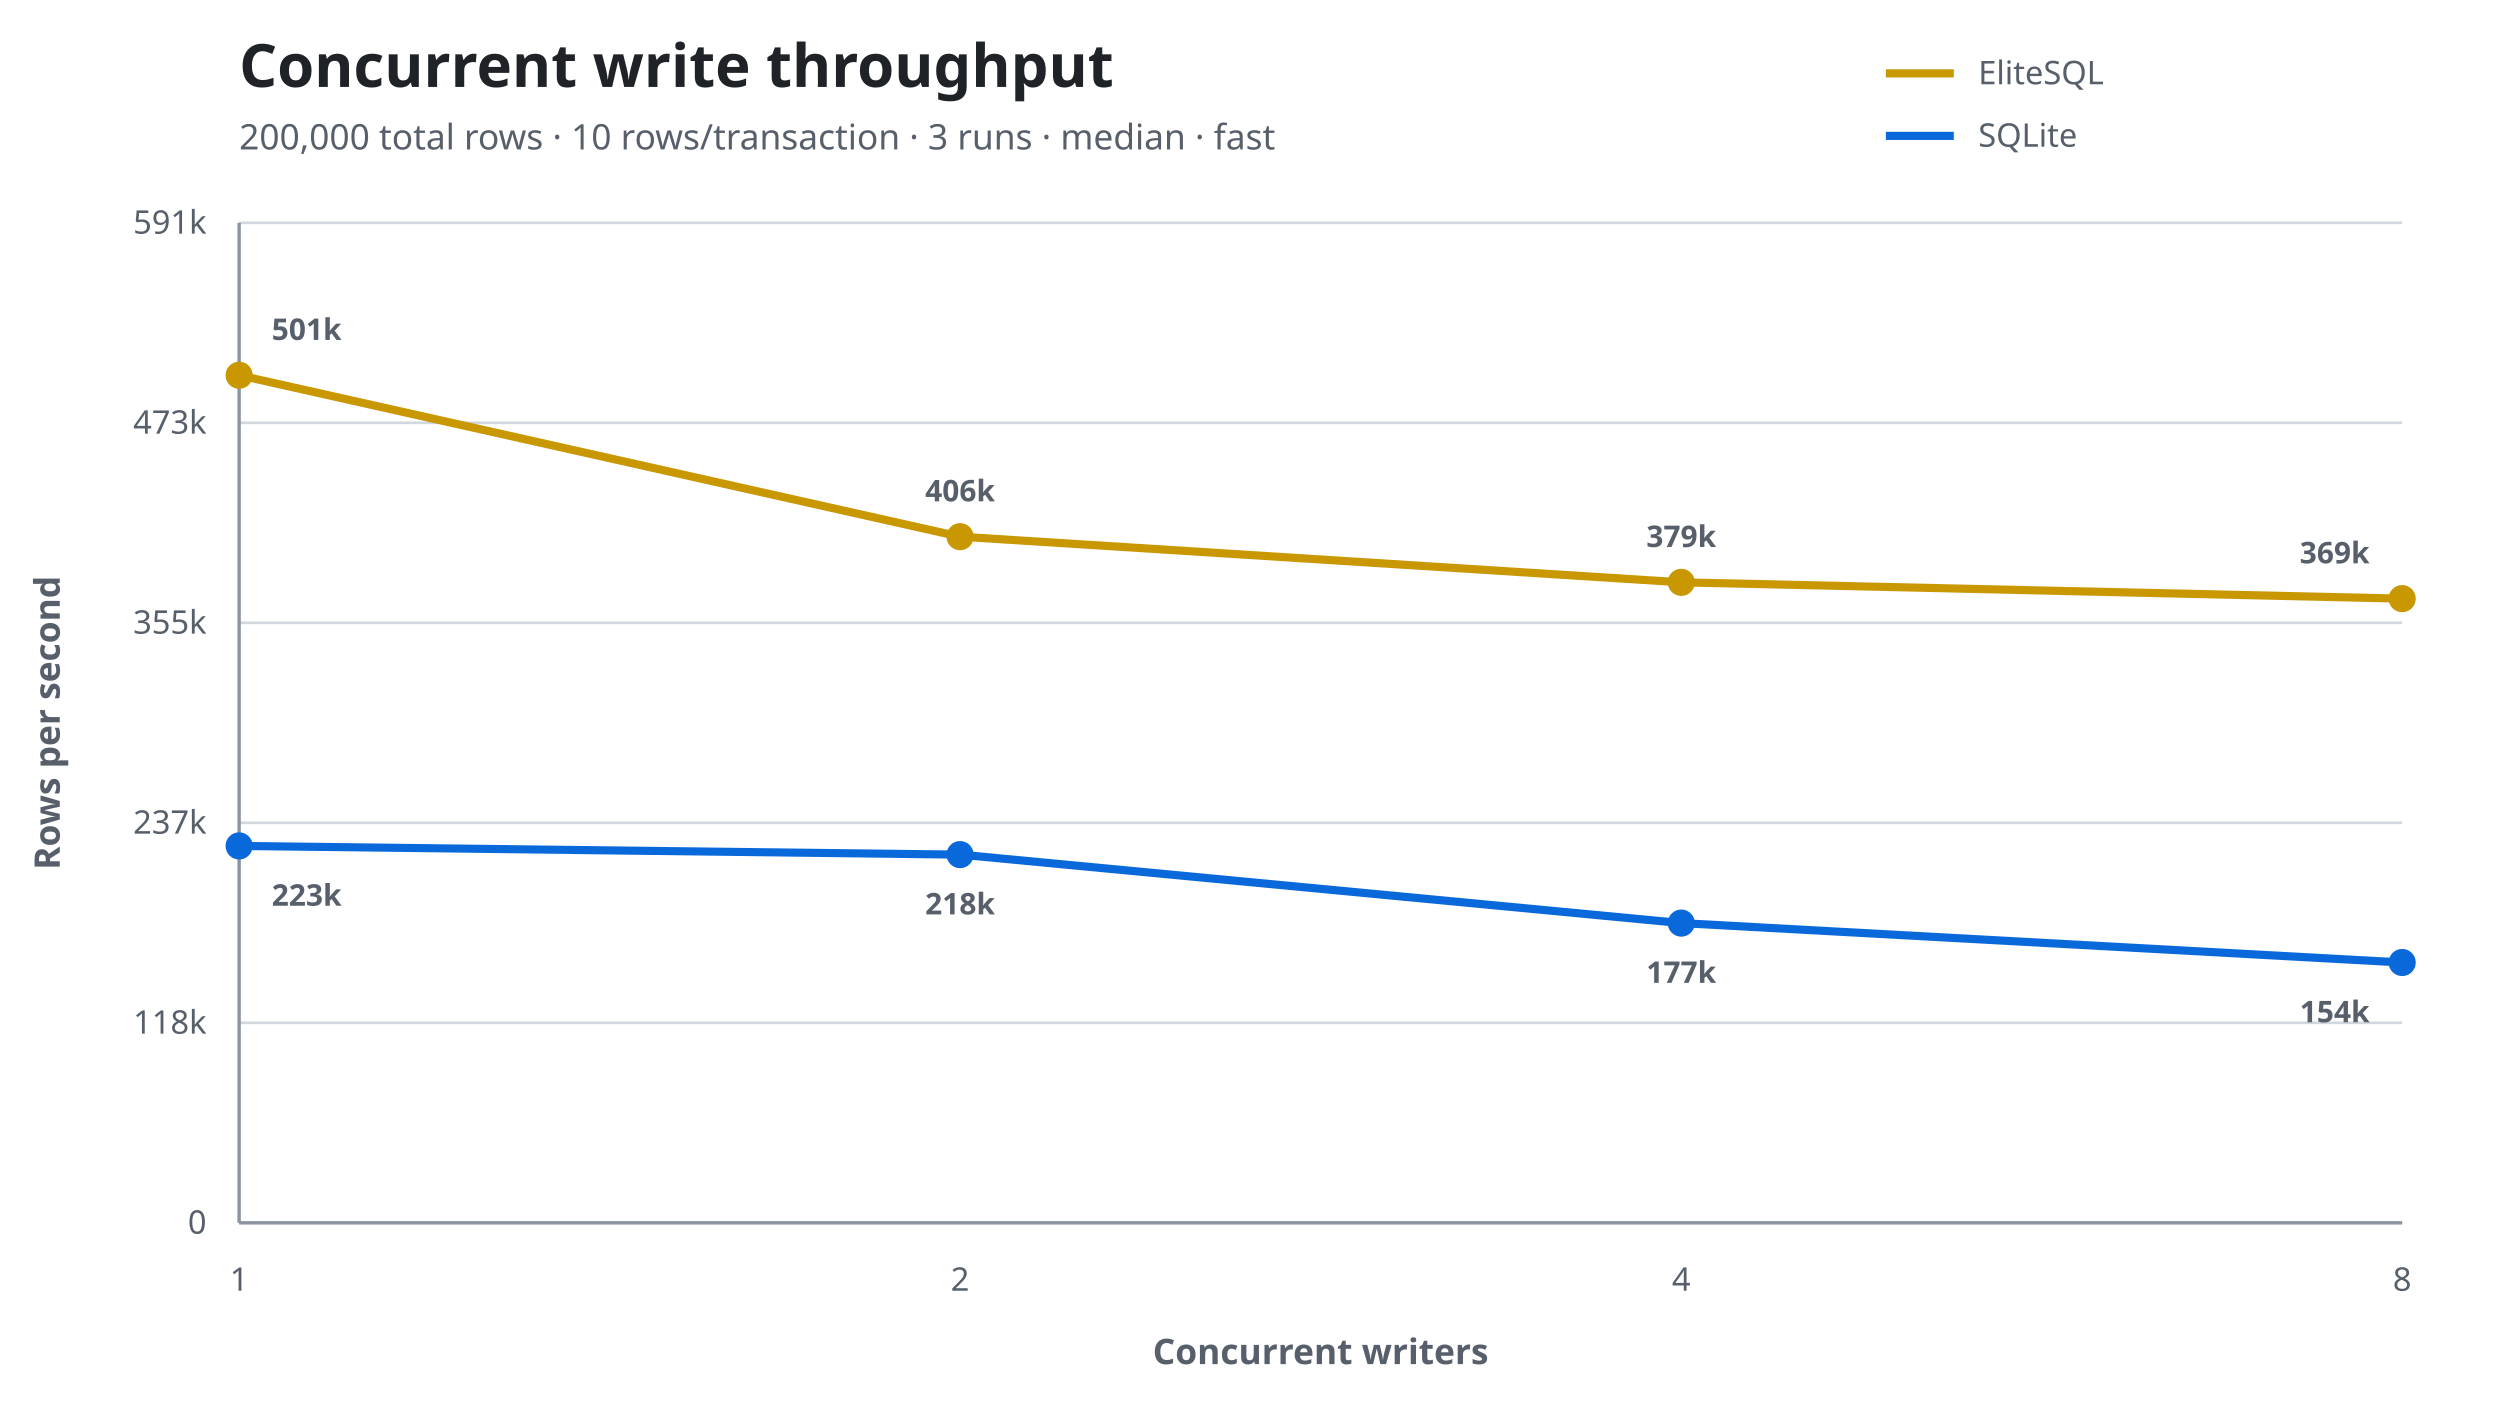
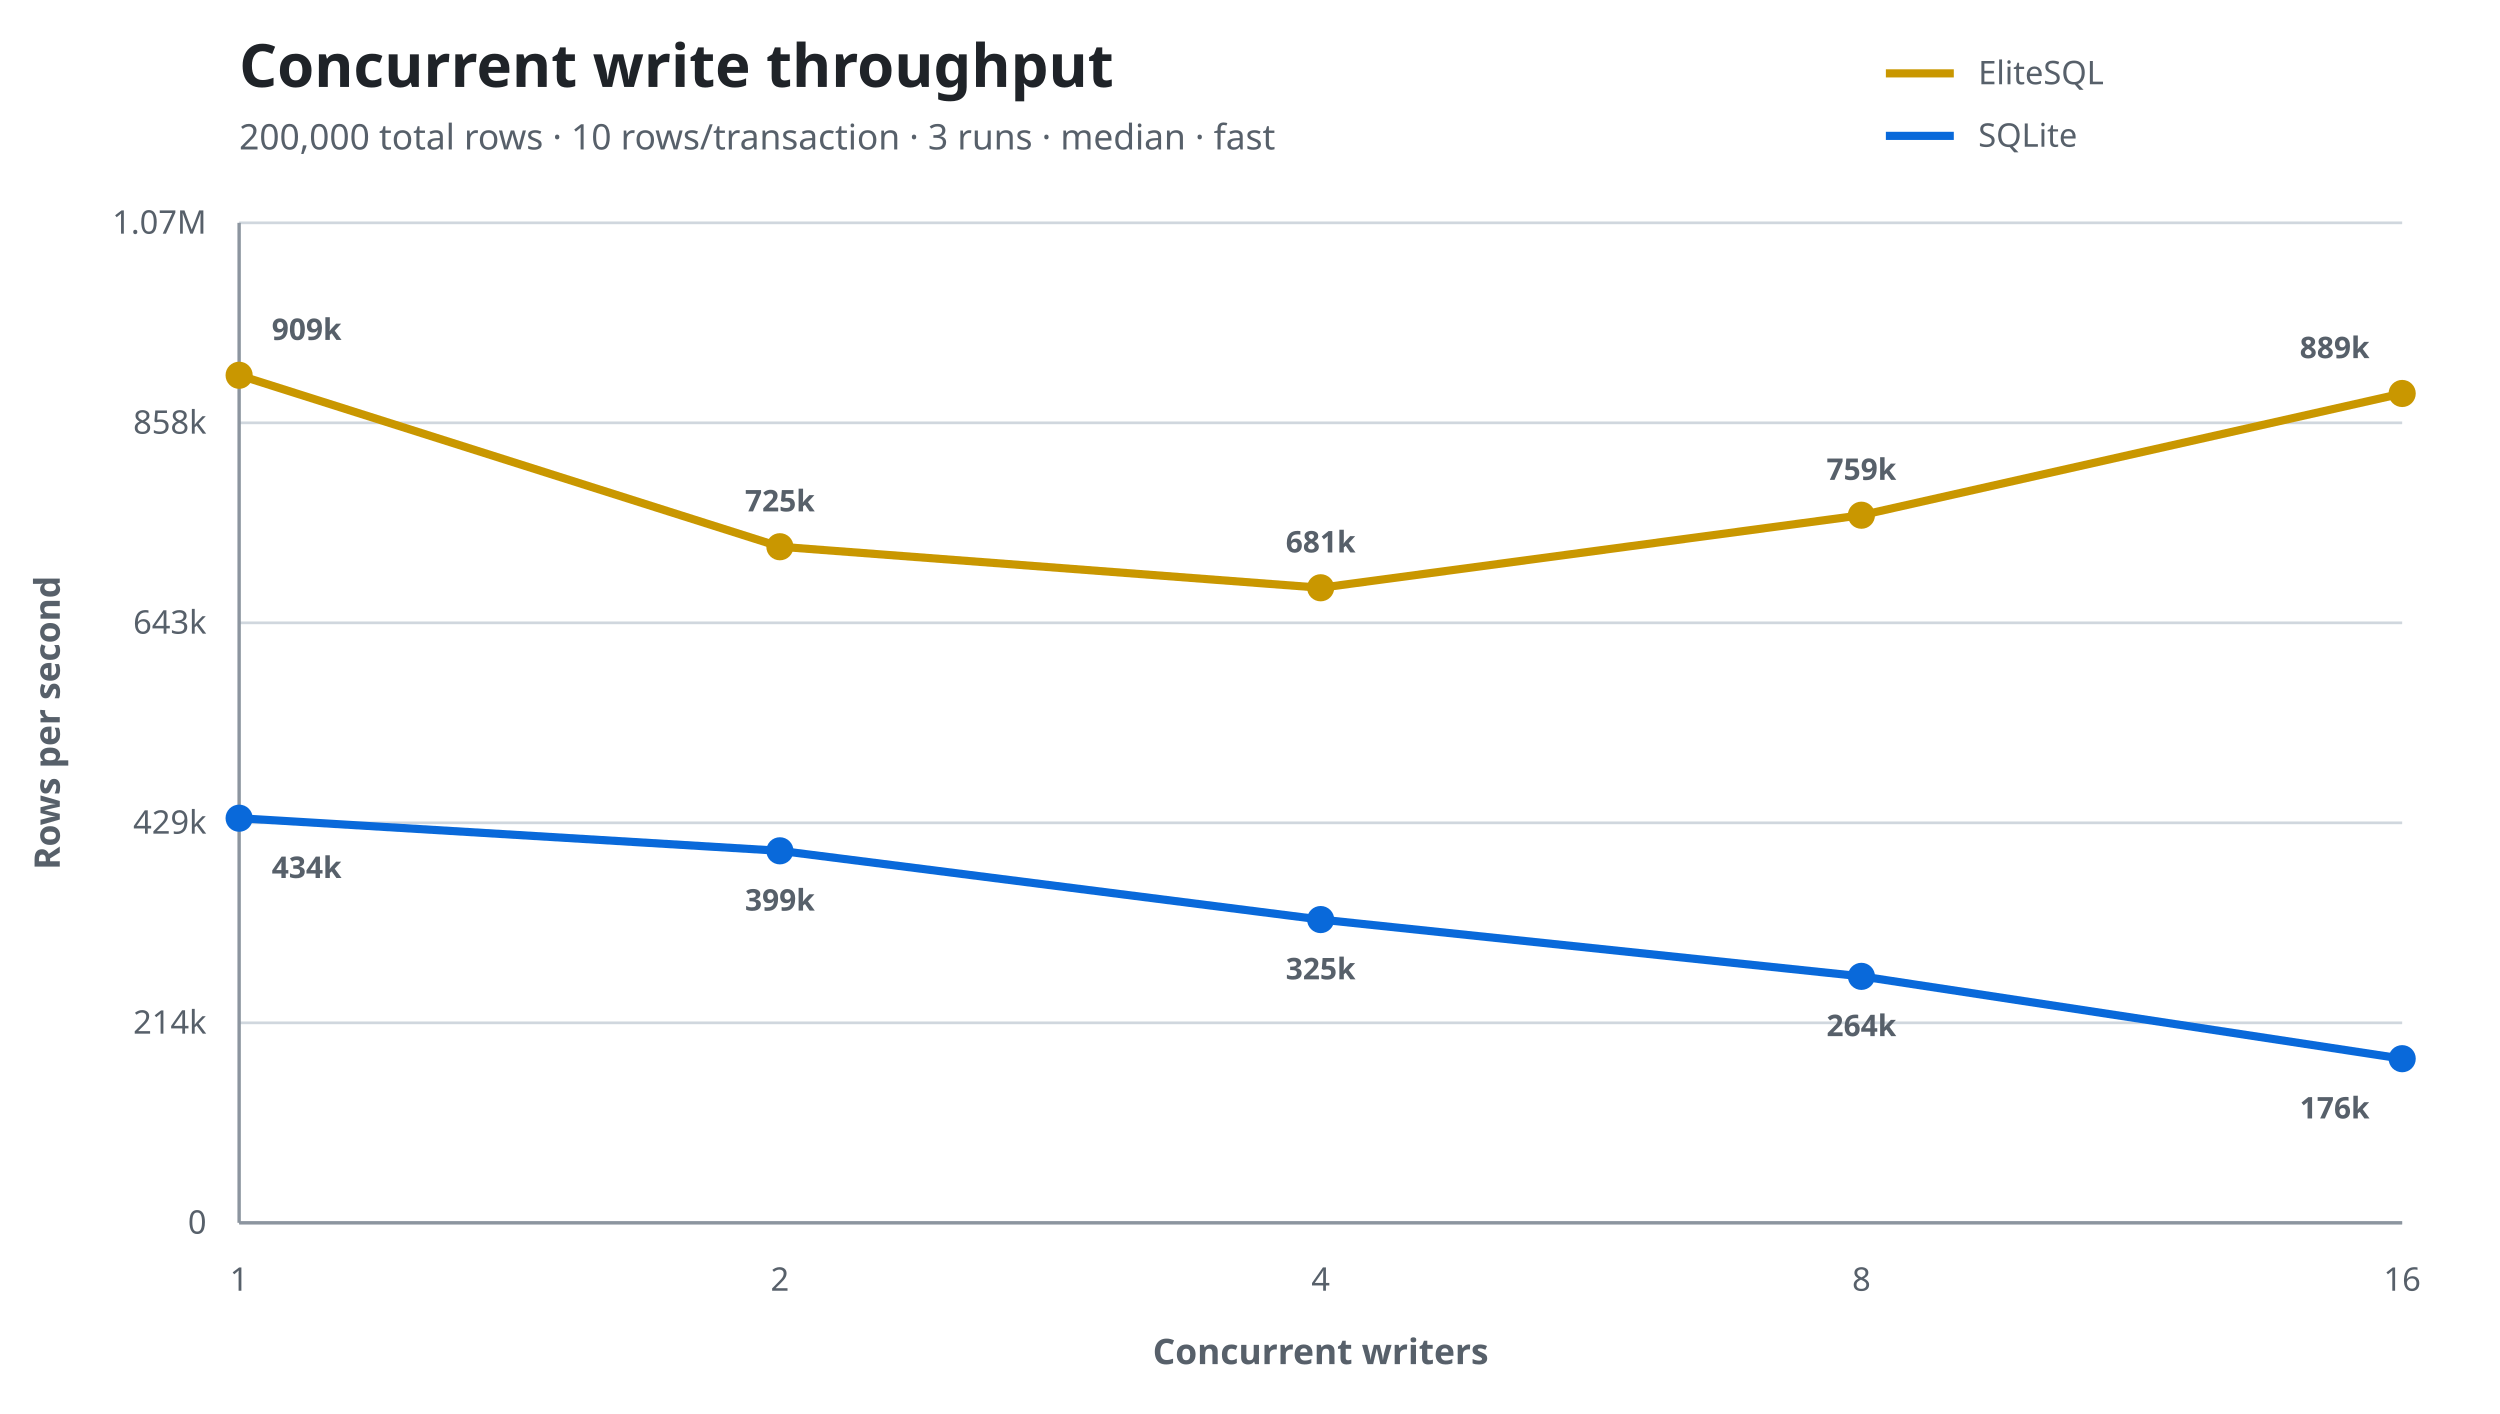
<svg xmlns="http://www.w3.org/2000/svg" role="img" viewBox="0 0 920 520">
  <style>
          :root { color-scheme: light dark; }
          .title { font: 600 22px system-ui, sans-serif; fill: #1f2328; }
          .subtitle, .axis-label, .tick, .value, .legend { font-family: system-ui, sans-serif; fill: #57606a; }
          .subtitle { font-size: 13px; }
          .axis-label { font-size: 13px; font-weight: 600; }
          .tick, .legend { font-size: 12px; }
          .value { font-size: 11px; font-weight: 600; }
          .grid { stroke: #d0d7de; stroke-width: 1; }
          .axis { stroke: #8c959f; stroke-width: 1.25; }
          .series { fill: none; stroke-width: 3; stroke-linejoin: round; stroke-linecap: round; }
          .point { stroke: Canvas; stroke-width: 2; }
          @media (prefers-color-scheme: dark) {
            .title { fill: #f0f6fc; }
            .subtitle, .axis-label, .tick, .value, .legend { fill: #b1bac4; }
            .grid { stroke: #30363d; }
            .axis { stroke: #6e7681; }
          }
        </style>
  <text class="title" x="88" y="32">Concurrent write throughput</text>
  <text class="subtitle" x="88" y="55">200,000 total rows · 10 rows/transaction · 3 runs · median · fast</text>
  <line class="grid" x1="88" y1="450.0" x2="884" y2="450.0" />
  <text class="tick" x="76" y="454.0" text-anchor="end">0</text>
  <line class="grid" x1="88" y1="376.4" x2="884" y2="376.4" />
-   <text class="tick" x="76" y="380.4" text-anchor="end">118k</text>
+   <text class="tick" x="76" y="380.4" text-anchor="end">214k</text>
  <line class="grid" x1="88" y1="302.8" x2="884" y2="302.8" />
-   <text class="tick" x="76" y="306.8" text-anchor="end">237k</text>
+   <text class="tick" x="76" y="306.8" text-anchor="end">429k</text>
  <line class="grid" x1="88" y1="229.2" x2="884" y2="229.2" />
-   <text class="tick" x="76" y="233.2" text-anchor="end">355k</text>
+   <text class="tick" x="76" y="233.2" text-anchor="end">643k</text>
  <line class="grid" x1="88" y1="155.6" x2="884" y2="155.6" />
-   <text class="tick" x="76" y="159.6" text-anchor="end">473k</text>
+   <text class="tick" x="76" y="159.6" text-anchor="end">858k</text>
  <line class="grid" x1="88" y1="82.0" x2="884" y2="82.0" />
-   <text class="tick" x="76" y="86.0" text-anchor="end">591k</text>
+   <text class="tick" x="76" y="86.0" text-anchor="end">1.07M</text>
  <line class="axis" x1="88" y1="82" x2="88" y2="450" />
  <line class="axis" x1="88" y1="450" x2="884" y2="450" />
  <text class="axis-label" x="486.0" y="502" text-anchor="middle">Concurrent writers</text>
  <text class="axis-label" transform="translate(22 266.0) rotate(-90)" text-anchor="middle">Rows per second</text>
  <text class="tick" x="88.0" y="475" text-anchor="middle">1</text>
-   <text class="tick" x="353.3" y="475" text-anchor="middle">2</text>
-   <text class="tick" x="618.7" y="475" text-anchor="middle">4</text>
-   <text class="tick" x="884.0" y="475" text-anchor="middle">8</text>
-   <polyline class="series" stroke="#c99700" points="88.0,138.1 353.3,197.5 618.7,214.3 884.0,220.3" />
+   <text class="tick" x="287.0" y="475" text-anchor="middle">2</text>
+   <text class="tick" x="486.0" y="475" text-anchor="middle">4</text>
+   <text class="tick" x="685.0" y="475" text-anchor="middle">8</text>
+   <text class="tick" x="884.0" y="475" text-anchor="middle">16</text>
+   <polyline class="series" stroke="#c99700" points="88.0,138.1 287.0,201.2 486.0,216.3 685.0,189.6 884.0,144.8" />
  <circle class="point" fill="#c99700" cx="88.0" cy="138.1" r="5" />
-   <text class="value" x="100.0" y="125.1" text-anchor="start">501k</text>
-   <circle class="point" fill="#c99700" cx="353.3" cy="197.5" r="5" />
-   <text class="value" x="353.3" y="184.5" text-anchor="middle">406k</text>
-   <circle class="point" fill="#c99700" cx="618.7" cy="214.3" r="5" />
-   <text class="value" x="618.7" y="201.3" text-anchor="middle">379k</text>
-   <circle class="point" fill="#c99700" cx="884.0" cy="220.3" r="5" />
-   <text class="value" x="872.0" y="207.3" text-anchor="end">369k</text>
-   <polyline class="series" stroke="#0969da" points="88.0,311.3 353.3,314.5 618.7,339.7 884.0,354.2" />
-   <circle class="point" fill="#0969da" cx="88.0" cy="311.3" r="5" />
-   <text class="value" x="100.0" y="333.3" text-anchor="start">223k</text>
-   <circle class="point" fill="#0969da" cx="353.3" cy="314.5" r="5" />
-   <text class="value" x="353.3" y="336.5" text-anchor="middle">218k</text>
-   <circle class="point" fill="#0969da" cx="618.7" cy="339.7" r="5" />
-   <text class="value" x="618.7" y="361.7" text-anchor="middle">177k</text>
-   <circle class="point" fill="#0969da" cx="884.0" cy="354.2" r="5" />
-   <text class="value" x="872.0" y="376.2" text-anchor="end">154k</text>
+   <text class="value" x="100.0" y="125.1" text-anchor="start">909k</text>
+   <circle class="point" fill="#c99700" cx="287.0" cy="201.2" r="5" />
+   <text class="value" x="287.0" y="188.2" text-anchor="middle">725k</text>
+   <circle class="point" fill="#c99700" cx="486.0" cy="216.3" r="5" />
+   <text class="value" x="486.0" y="203.3" text-anchor="middle">681k</text>
+   <circle class="point" fill="#c99700" cx="685.0" cy="189.6" r="5" />
+   <text class="value" x="685.0" y="176.6" text-anchor="middle">759k</text>
+   <circle class="point" fill="#c99700" cx="884.0" cy="144.8" r="5" />
+   <text class="value" x="872.0" y="131.8" text-anchor="end">889k</text>
+   <polyline class="series" stroke="#0969da" points="88.0,301.1 287.0,313.1 486.0,338.4 685.0,359.3 884.0,389.6" />
+   <circle class="point" fill="#0969da" cx="88.0" cy="301.1" r="5" />
+   <text class="value" x="100.0" y="323.1" text-anchor="start">434k</text>
+   <circle class="point" fill="#0969da" cx="287.0" cy="313.1" r="5" />
+   <text class="value" x="287.0" y="335.1" text-anchor="middle">399k</text>
+   <circle class="point" fill="#0969da" cx="486.0" cy="338.4" r="5" />
+   <text class="value" x="486.0" y="360.4" text-anchor="middle">325k</text>
+   <circle class="point" fill="#0969da" cx="685.0" cy="359.3" r="5" />
+   <text class="value" x="685.0" y="381.3" text-anchor="middle">264k</text>
+   <circle class="point" fill="#0969da" cx="884.0" cy="389.6" r="5" />
+   <text class="value" x="872.0" y="411.6" text-anchor="end">176k</text>
  <line x1="694" y1="27" x2="719" y2="27" stroke="#c99700" stroke-width="3" />
  <text class="legend" x="728" y="31">EliteSQL</text>
  <line x1="694" y1="50" x2="719" y2="50" stroke="#0969da" stroke-width="3" />
  <text class="legend" x="728" y="54">SQLite</text>
</svg>
